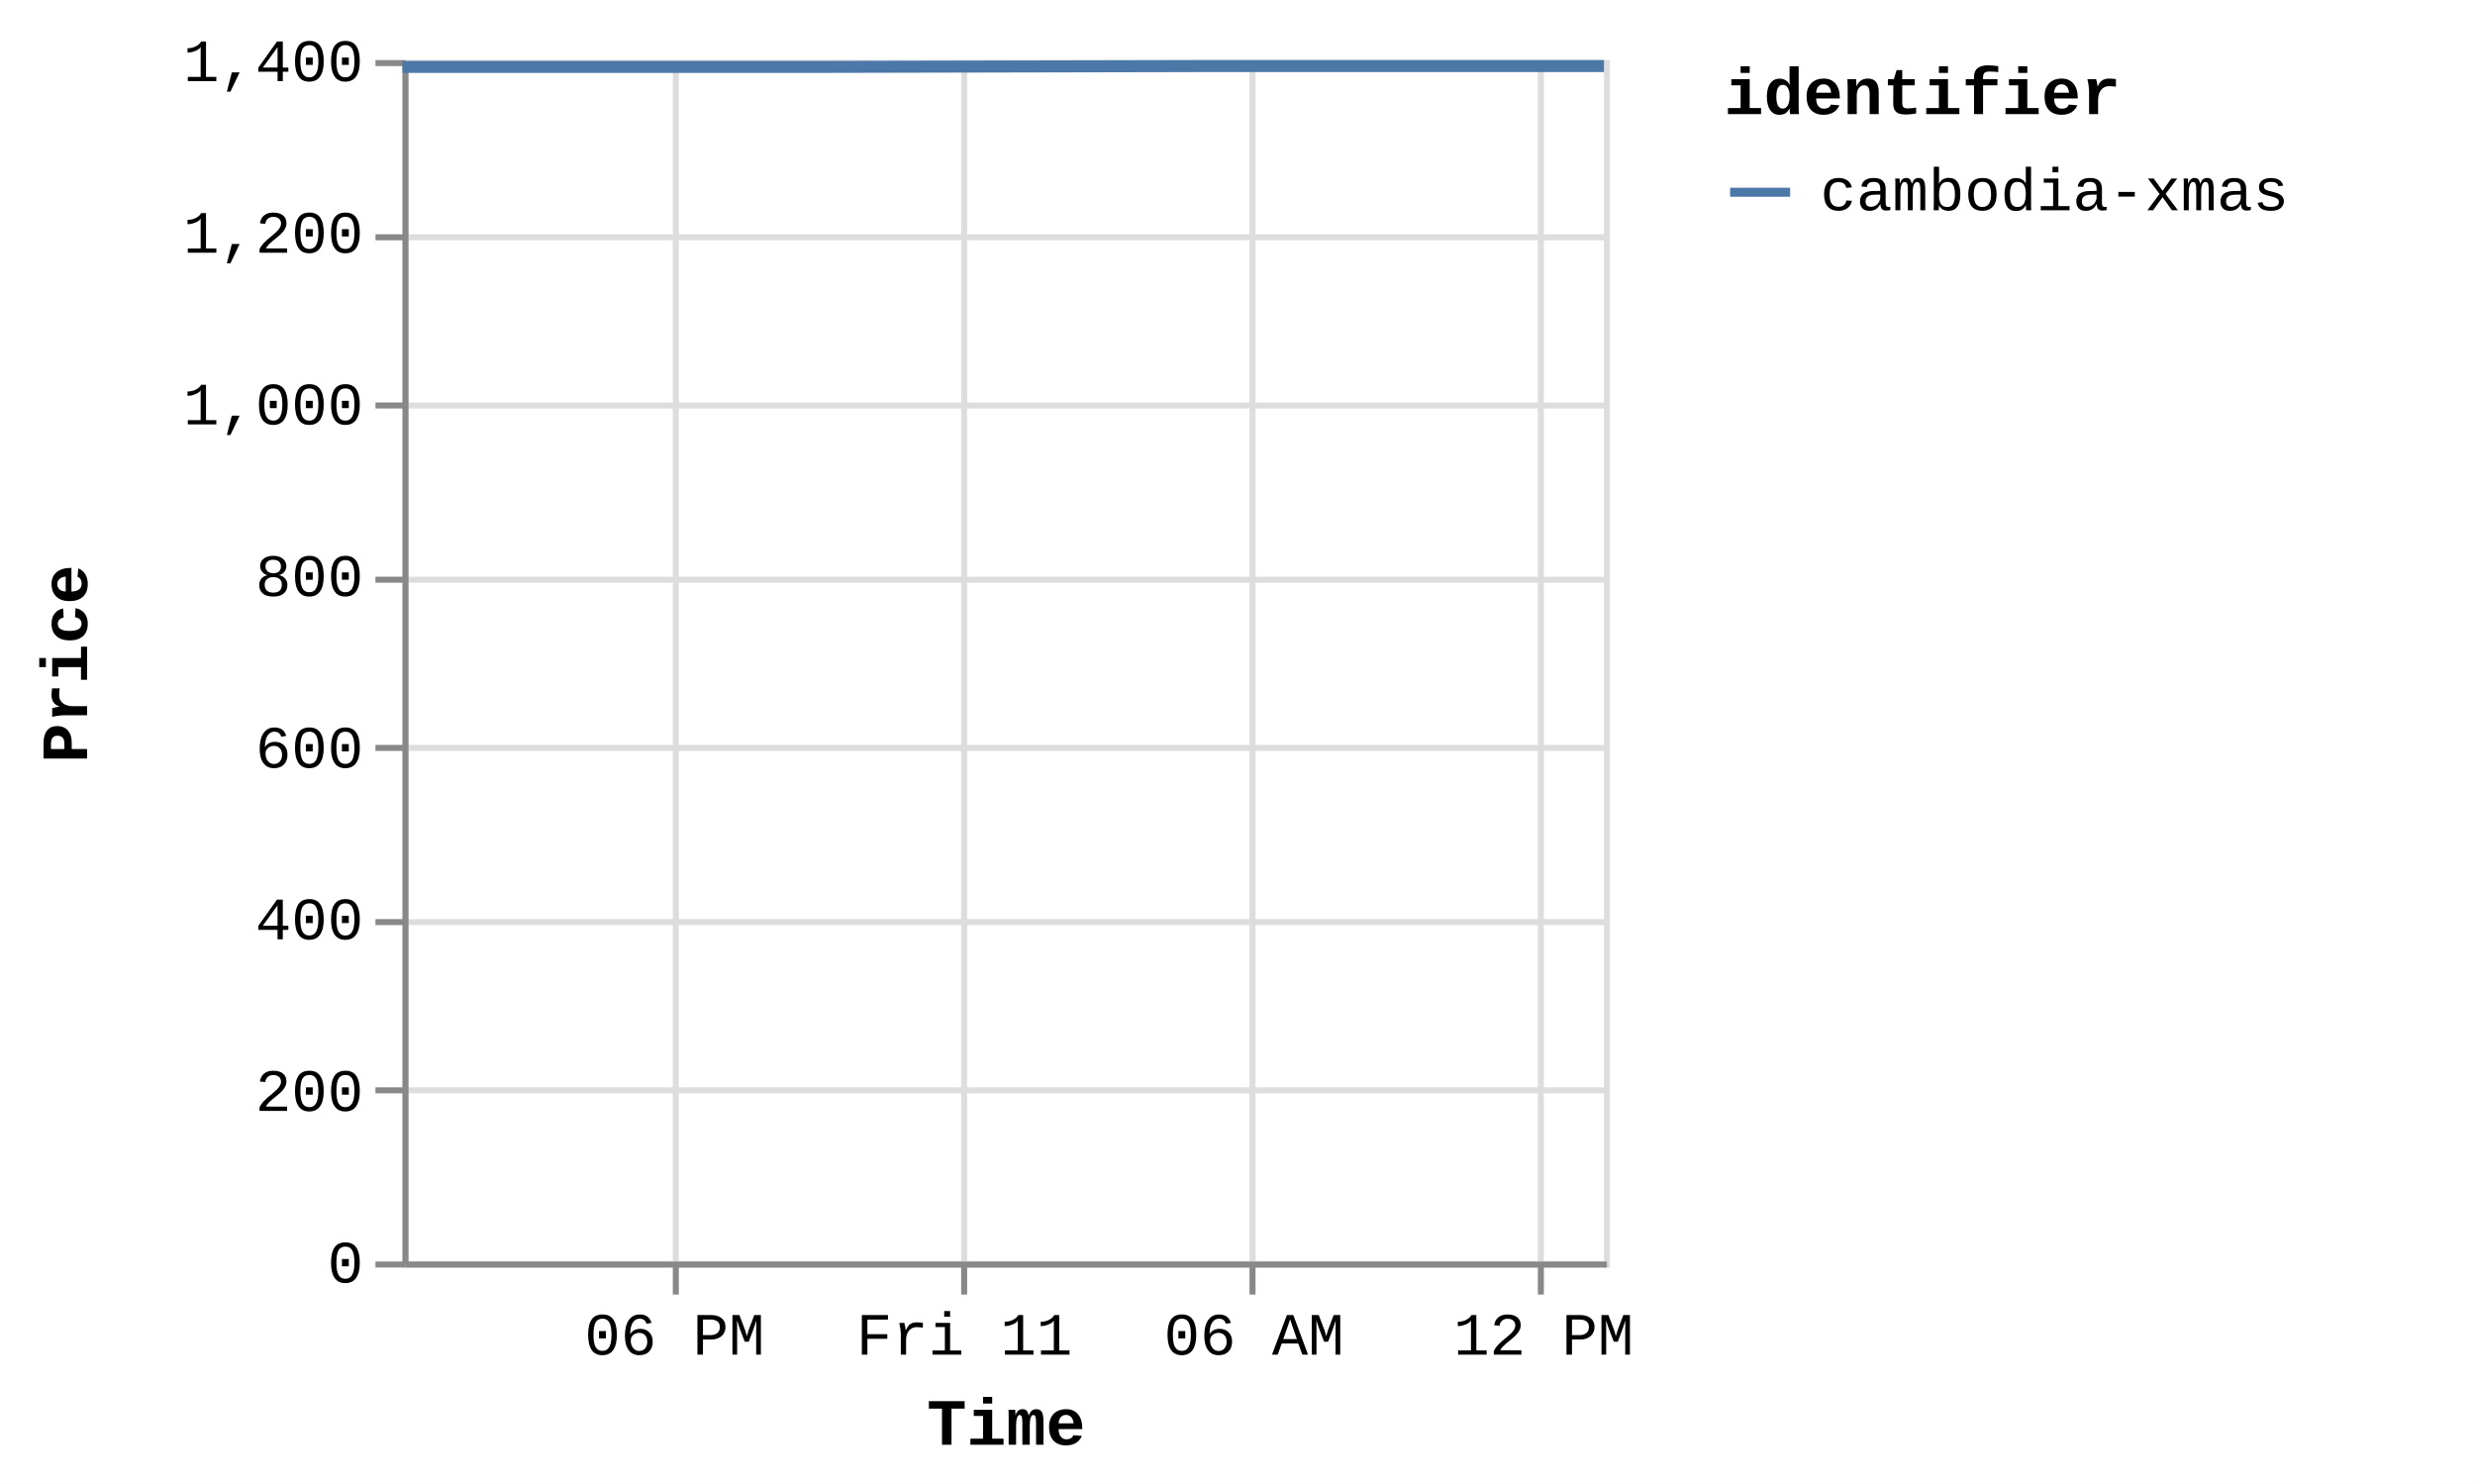
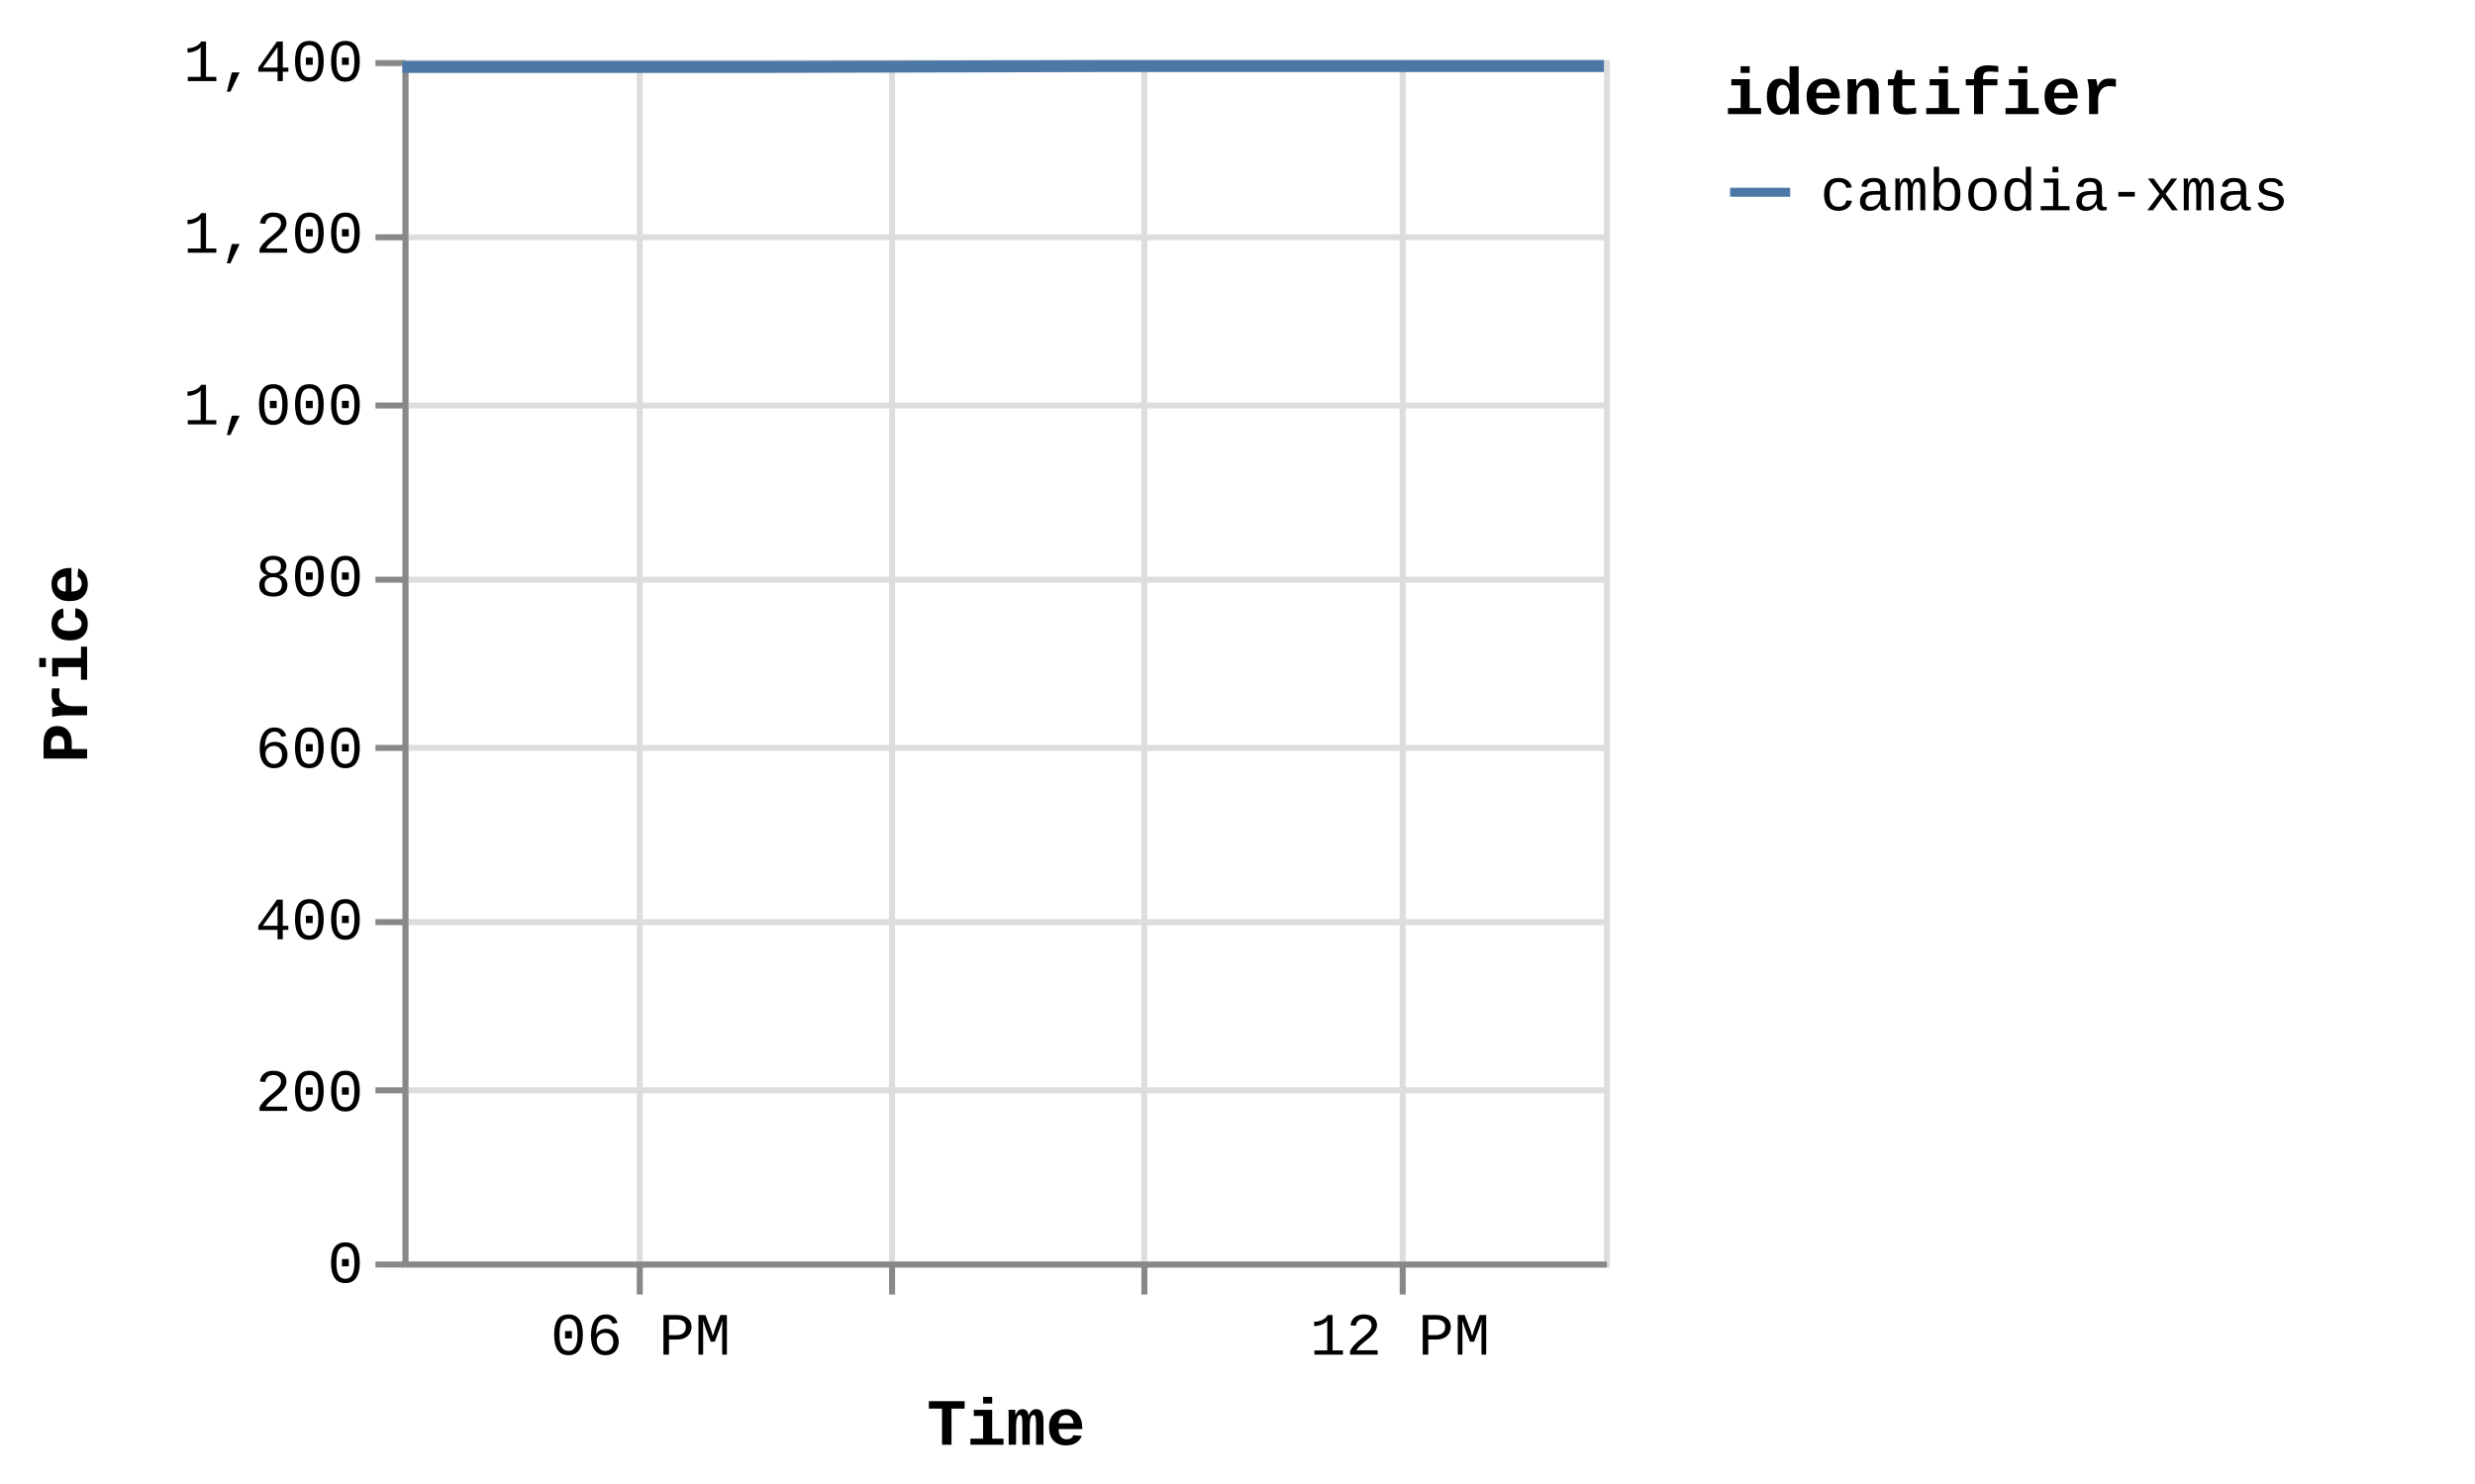
<svg xmlns="http://www.w3.org/2000/svg" version="1.1" class="marks" width="412" height="247" viewBox="0 0 412 247">
  <rect width="412" height="247" fill="white" />
  <g fill="none" stroke-miterlimit="10" transform="translate(67,10)">
    <g class="mark-group role-frame root" role="graphics-object" aria-roledescription="group mark container">
      <g transform="translate(0,0)">
        <path class="background" aria-hidden="true" d="M0.5,0.5h200v200h-200Z" stroke="#ddd" />
        <g>
          <g class="mark-group role-axis" aria-hidden="true">
            <g transform="translate(0.5,200.5)">
              <path class="background" aria-hidden="true" d="M0,0h0v0h0Z" pointer-events="none" />
              <g>
                <g class="mark-rule role-axis-grid" pointer-events="none">
-                   <line transform="translate(45,-200)" x2="0" y2="200" stroke="#ddd" stroke-width="1" opacity="1" />
-                   <line transform="translate(93,-200)" x2="0" y2="200" stroke="#ddd" stroke-width="1" opacity="1" />
-                   <line transform="translate(141,-200)" x2="0" y2="200" stroke="#ddd" stroke-width="1" opacity="1" />
-                   <line transform="translate(189,-200)" x2="0" y2="200" stroke="#ddd" stroke-width="1" opacity="1" />
+                   <line transform="translate(39,-200)" x2="0" y2="200" stroke="#ddd" stroke-width="1" opacity="1" />
+                   <line transform="translate(81,-200)" x2="0" y2="200" stroke="#ddd" stroke-width="1" opacity="1" />
+                   <line transform="translate(123,-200)" x2="0" y2="200" stroke="#ddd" stroke-width="1" opacity="1" />
+                   <line transform="translate(166,-200)" x2="0" y2="200" stroke="#ddd" stroke-width="1" opacity="1" />
                </g>
              </g>
              <path class="foreground" aria-hidden="true" d="" pointer-events="none" display="none" />
            </g>
          </g>
          <g class="mark-group role-axis" aria-hidden="true">
            <g transform="translate(0.5,0.5)">
              <path class="background" aria-hidden="true" d="M0,0h0v0h0Z" pointer-events="none" />
              <g>
                <g class="mark-rule role-axis-grid" pointer-events="none">
                  <line transform="translate(0,200)" x2="200" y2="0" stroke="#ddd" stroke-width="1" opacity="1" />
                  <line transform="translate(0,171)" x2="200" y2="0" stroke="#ddd" stroke-width="1" opacity="1" />
                  <line transform="translate(0,143)" x2="200" y2="0" stroke="#ddd" stroke-width="1" opacity="1" />
                  <line transform="translate(0,114)" x2="200" y2="0" stroke="#ddd" stroke-width="1" opacity="1" />
                  <line transform="translate(0,86)" x2="200" y2="0" stroke="#ddd" stroke-width="1" opacity="1" />
                  <line transform="translate(0,57)" x2="200" y2="0" stroke="#ddd" stroke-width="1" opacity="1" />
                  <line transform="translate(0,29)" x2="200" y2="0" stroke="#ddd" stroke-width="1" opacity="1" />
                  <line transform="translate(0,0)" x2="200" y2="0" stroke="#ddd" stroke-width="1" opacity="1" />
                </g>
              </g>
              <path class="foreground" aria-hidden="true" d="" pointer-events="none" display="none" />
            </g>
          </g>
-           <g class="mark-group role-axis" role="graphics-symbol" aria-roledescription="axis" aria-label="X-axis titled 'Time' for a time scale with values from Thursday, 10 July 2025, 12:25:32 PM to Friday, 11 July 2025, 1:18:39 PM">
+           <g class="mark-group role-axis" role="graphics-symbol" aria-roledescription="axis" aria-label="X-axis titled 'Time' for a time scale with values from Thursday, 10 July 2025, 12:25:32 PM to Friday, 11 July 2025, 4:54:27 PM">
            <g transform="translate(0.5,200.5)">
              <path class="background" aria-hidden="true" d="M0,0h0v0h0Z" pointer-events="none" />
              <g>
                <g class="mark-rule role-axis-tick" pointer-events="none">
-                   <line transform="translate(45,0)" x2="0" y2="5" stroke="#888" stroke-width="1" opacity="1" />
-                   <line transform="translate(93,0)" x2="0" y2="5" stroke="#888" stroke-width="1" opacity="1" />
-                   <line transform="translate(141,0)" x2="0" y2="5" stroke="#888" stroke-width="1" opacity="1" />
-                   <line transform="translate(189,0)" x2="0" y2="5" stroke="#888" stroke-width="1" opacity="1" />
+                   <line transform="translate(39,0)" x2="0" y2="5" stroke="#888" stroke-width="1" opacity="1" />
+                   <line transform="translate(81,0)" x2="0" y2="5" stroke="#888" stroke-width="1" opacity="1" />
+                   <line transform="translate(123,0)" x2="0" y2="5" stroke="#888" stroke-width="1" opacity="1" />
+                   <line transform="translate(166,0)" x2="0" y2="5" stroke="#888" stroke-width="1" opacity="1" />
                </g>
                <g class="mark-text role-axis-label" pointer-events="none">
-                   <text text-anchor="middle" transform="translate(44.79934,15)" font-family="Liberation Mono" font-size="10px" fill="#000" opacity="1">06 PM</text>
-                   <text text-anchor="middle" transform="translate(93.02096,15)" font-family="Liberation Mono" font-size="10px" fill="#000" opacity="1">Fri 11</text>
-                   <text text-anchor="middle" transform="translate(141.2426,15)" font-family="Liberation Mono" font-size="10px" fill="#000" opacity="1">06 AM</text>
-                   <text text-anchor="middle" transform="translate(189.4642,15)" font-family="Liberation Mono" font-size="10px" fill="#000" opacity="1">12 PM</text>
+                   <text text-anchor="middle" transform="translate(39.14193,15)" font-family="Liberation Mono" font-size="10px" fill="#000" opacity="1">06 PM</text>
+                   <text text-anchor="middle" transform="translate(81.27397,15)" font-family="Liberation Mono" font-size="10px" fill="#000" opacity="0">Fri 11</text>
+                   <text text-anchor="middle" transform="translate(123.406,15)" font-family="Liberation Mono" font-size="10px" fill="#000" opacity="0">06 AM</text>
+                   <text text-anchor="middle" transform="translate(165.538,15)" font-family="Liberation Mono" font-size="10px" fill="#000" opacity="1">12 PM</text>
                </g>
                <g class="mark-rule role-axis-domain" pointer-events="none">
                  <line transform="translate(0,0)" x2="200" y2="0" stroke="#888" stroke-width="1" opacity="1" />
                </g>
                <g class="mark-text role-axis-title" pointer-events="none">
                  <text text-anchor="middle" transform="translate(100,30)" font-family="Liberation Mono" font-size="11px" font-weight="bold" fill="#000" opacity="1">Time</text>
                </g>
              </g>
              <path class="foreground" aria-hidden="true" d="" pointer-events="none" display="none" />
            </g>
          </g>
          <g class="mark-group role-axis" role="graphics-symbol" aria-roledescription="axis" aria-label="Y-axis titled 'Price' for a linear scale with values from 0 to 1,400">
            <g transform="translate(0.5,0.5)">
              <path class="background" aria-hidden="true" d="M0,0h0v0h0Z" pointer-events="none" />
              <g>
                <g class="mark-rule role-axis-tick" pointer-events="none">
                  <line transform="translate(0,200)" x2="-5" y2="0" stroke="#888" stroke-width="1" opacity="1" />
                  <line transform="translate(0,171)" x2="-5" y2="0" stroke="#888" stroke-width="1" opacity="1" />
                  <line transform="translate(0,143)" x2="-5" y2="0" stroke="#888" stroke-width="1" opacity="1" />
                  <line transform="translate(0,114)" x2="-5" y2="0" stroke="#888" stroke-width="1" opacity="1" />
                  <line transform="translate(0,86)" x2="-5" y2="0" stroke="#888" stroke-width="1" opacity="1" />
                  <line transform="translate(0,57)" x2="-5" y2="0" stroke="#888" stroke-width="1" opacity="1" />
                  <line transform="translate(0,29)" x2="-5" y2="0" stroke="#888" stroke-width="1" opacity="1" />
                  <line transform="translate(0,0)" x2="-5" y2="0" stroke="#888" stroke-width="1" opacity="1" />
                </g>
                <g class="mark-text role-axis-label" pointer-events="none">
                  <text text-anchor="end" transform="translate(-7,203)" font-family="Liberation Mono" font-size="10px" fill="#000" opacity="1">0</text>
                  <text text-anchor="end" transform="translate(-7,174.4286)" font-family="Liberation Mono" font-size="10px" fill="#000" opacity="1">200</text>
                  <text text-anchor="end" transform="translate(-7,145.8571)" font-family="Liberation Mono" font-size="10px" fill="#000" opacity="1">400</text>
                  <text text-anchor="end" transform="translate(-7,117.2857)" font-family="Liberation Mono" font-size="10px" fill="#000" opacity="1">600</text>
                  <text text-anchor="end" transform="translate(-7,88.71429)" font-family="Liberation Mono" font-size="10px" fill="#000" opacity="1">800</text>
                  <text text-anchor="end" transform="translate(-7,60.14286)" font-family="Liberation Mono" font-size="10px" fill="#000" opacity="1">1,000</text>
                  <text text-anchor="end" transform="translate(-7,31.57143)" font-family="Liberation Mono" font-size="10px" fill="#000" opacity="1">1,200</text>
                  <text text-anchor="end" transform="translate(-7,3)" font-family="Liberation Mono" font-size="10px" fill="#000" opacity="1">1,400</text>
                </g>
                <g class="mark-rule role-axis-domain" pointer-events="none">
                  <line transform="translate(0,200)" x2="0" y2="-200" stroke="#888" stroke-width="1" opacity="1" />
                </g>
                <g class="mark-text role-axis-title" pointer-events="none">
                  <text text-anchor="middle" transform="translate(-51,100) rotate(-90) translate(0,-2)" font-family="Liberation Mono" font-size="11px" font-weight="bold" fill="#000" opacity="1">Price</text>
                </g>
              </g>
              <path class="foreground" aria-hidden="true" d="" pointer-events="none" display="none" />
            </g>
          </g>
          <g class="mark-group role-scope pathgroup" role="graphics-object" aria-roledescription="group mark container">
            <g transform="translate(0,0)">
              <path class="background" aria-hidden="true" d="M0,0h200v200h-200Z" />
              <g>
                <g class="mark-line role-mark marks" role="graphics-object" aria-roledescription="line mark container">
-                   <path aria-label="Time: Jul 10, 2025; Price: 1392; identifier: cambodia-xmas" role="graphics-symbol" aria-roledescription="line mark" d="M0,1.143L2.6,1.143L36.291,1.143L67.467,1.143L133.241,1L164.698,1L200,1" stroke="#4c78a8" stroke-width="2" />
+                   <path aria-label="Time: Jul 10, 2025; Price: 1392; identifier: cambodia-xmas" role="graphics-symbol" aria-roledescription="line mark" d="M0,1.143L2.272,1.143L31.708,1.143L58.947,1.143L116.415,1L143.9,1L174.743,1L200,1" stroke="#4c78a8" stroke-width="2" />
                </g>
              </g>
              <path class="foreground" aria-hidden="true" d="" display="none" />
            </g>
          </g>
          <g class="mark-group role-legend" role="graphics-symbol" aria-roledescription="legend" aria-label="Symbol legend titled 'identifier' for stroke color with 1 value: cambodia-xmas">
            <g transform="translate(220,0)">
              <path class="background" aria-hidden="true" d="M0,0h120v27h-120Z" pointer-events="none" />
              <g>
                <g class="mark-group role-legend-entry">
                  <g transform="translate(0,16)">
                    <path class="background" aria-hidden="true" d="M0,0h0v0h0Z" pointer-events="none" />
                    <g>
                      <g class="mark-group role-scope" role="graphics-object" aria-roledescription="group mark container">
                        <g transform="translate(0,0)">
                          <path class="background" aria-hidden="true" d="M0,0h120v11h-120Z" pointer-events="none" opacity="1" />
                          <g>
                            <g class="mark-symbol role-legend-symbol" pointer-events="none">
                              <path transform="translate(6,6)" d="M-5,0L5,0" stroke="#4c78a8" stroke-width="1.5" opacity="1" />
                            </g>
                            <g class="mark-text role-legend-label" pointer-events="none">
                              <text text-anchor="start" transform="translate(16,9)" font-family="Liberation Mono" font-size="10px" fill="#000" opacity="1">cambodia-xmas</text>
                            </g>
                          </g>
                          <path class="foreground" aria-hidden="true" d="" pointer-events="none" display="none" />
                        </g>
                      </g>
                    </g>
                    <path class="foreground" aria-hidden="true" d="" pointer-events="none" display="none" />
                  </g>
                </g>
                <g class="mark-text role-legend-title" pointer-events="none">
                  <text text-anchor="start" transform="translate(0,9)" font-family="Liberation Mono" font-size="11px" font-weight="bold" fill="#000" opacity="1">identifier</text>
                </g>
              </g>
              <path class="foreground" aria-hidden="true" d="" pointer-events="none" display="none" />
            </g>
          </g>
        </g>
        <path class="foreground" aria-hidden="true" d="" display="none" />
      </g>
    </g>
  </g>
</svg>
